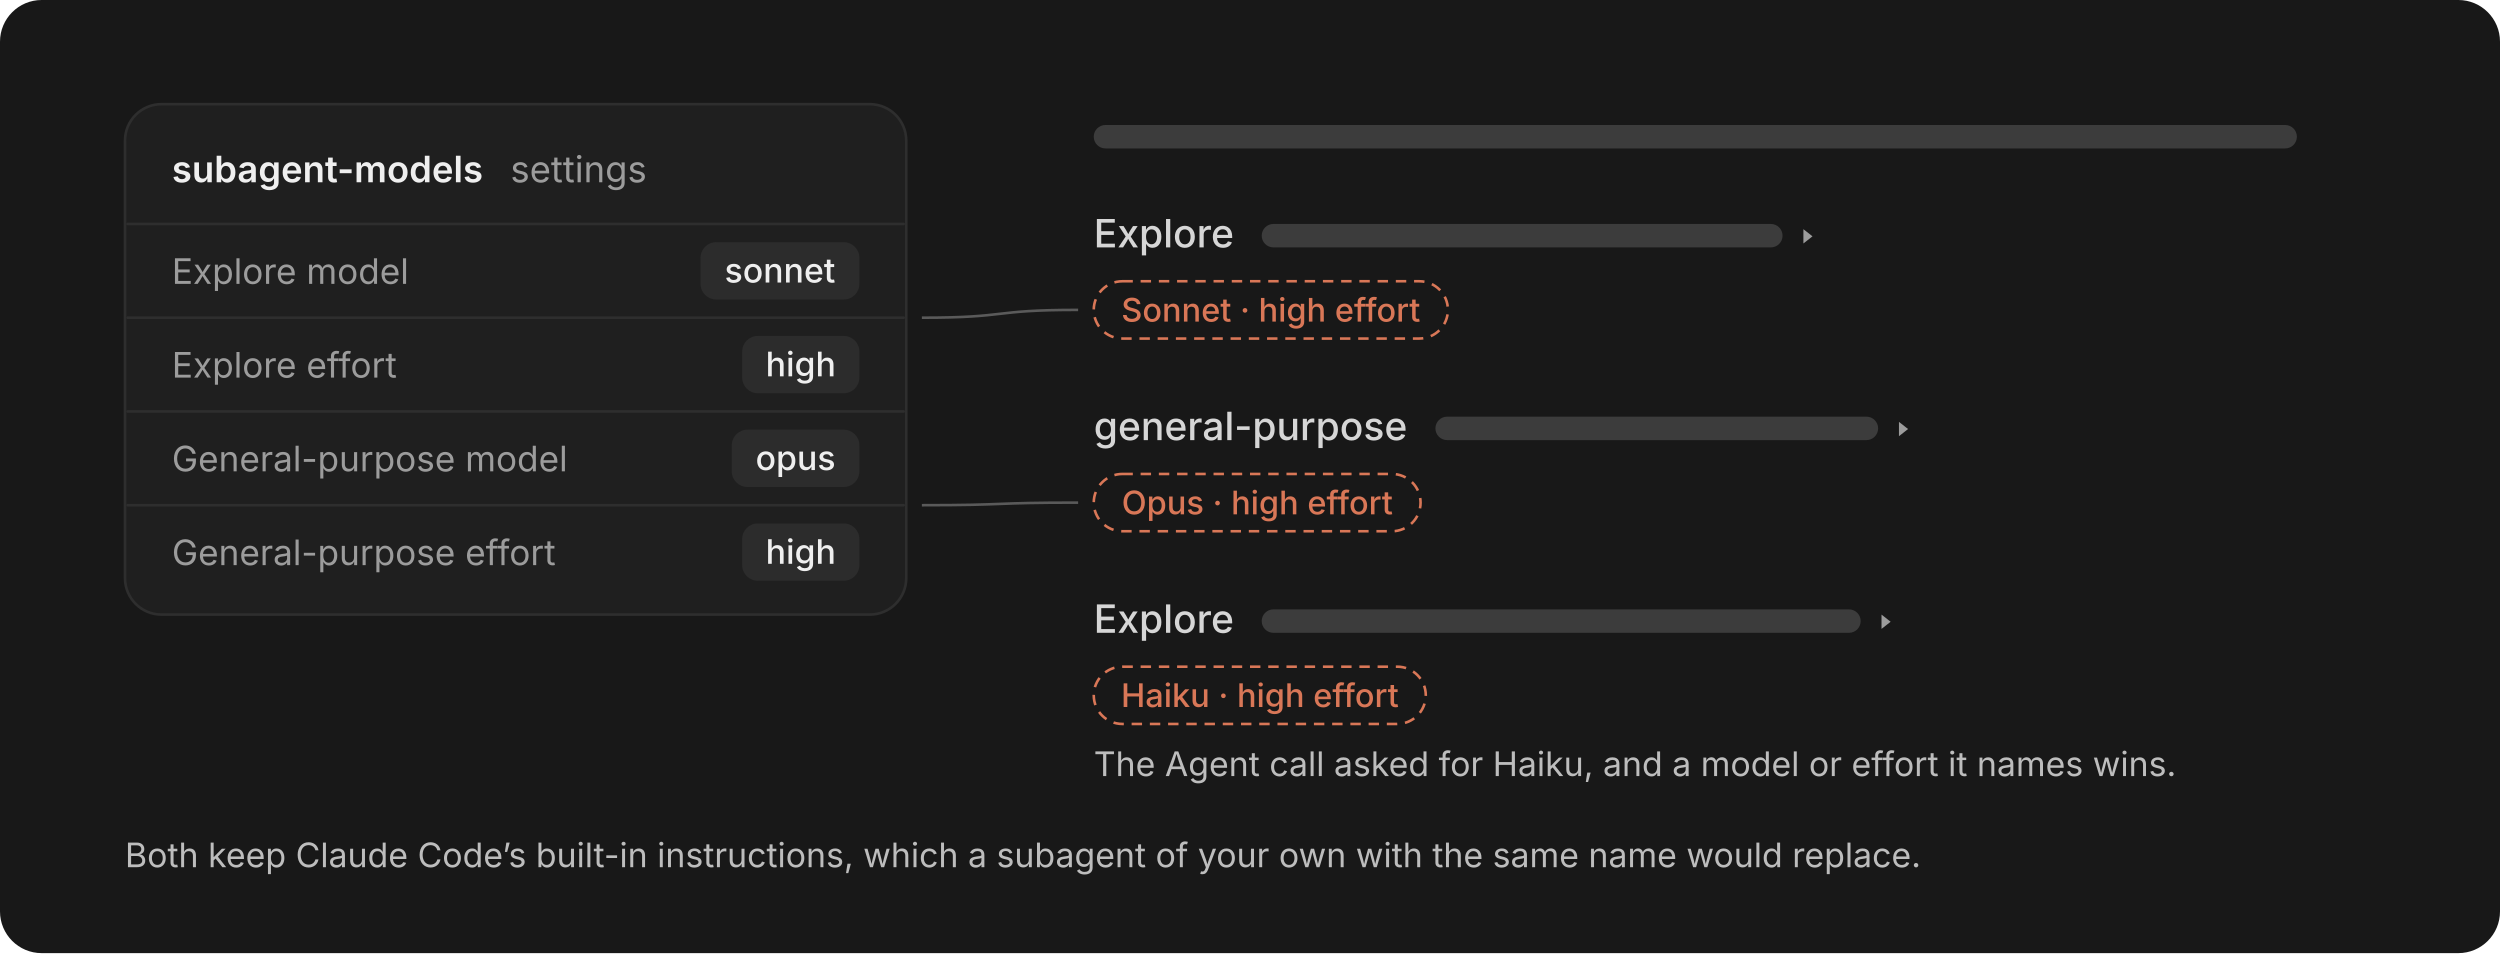
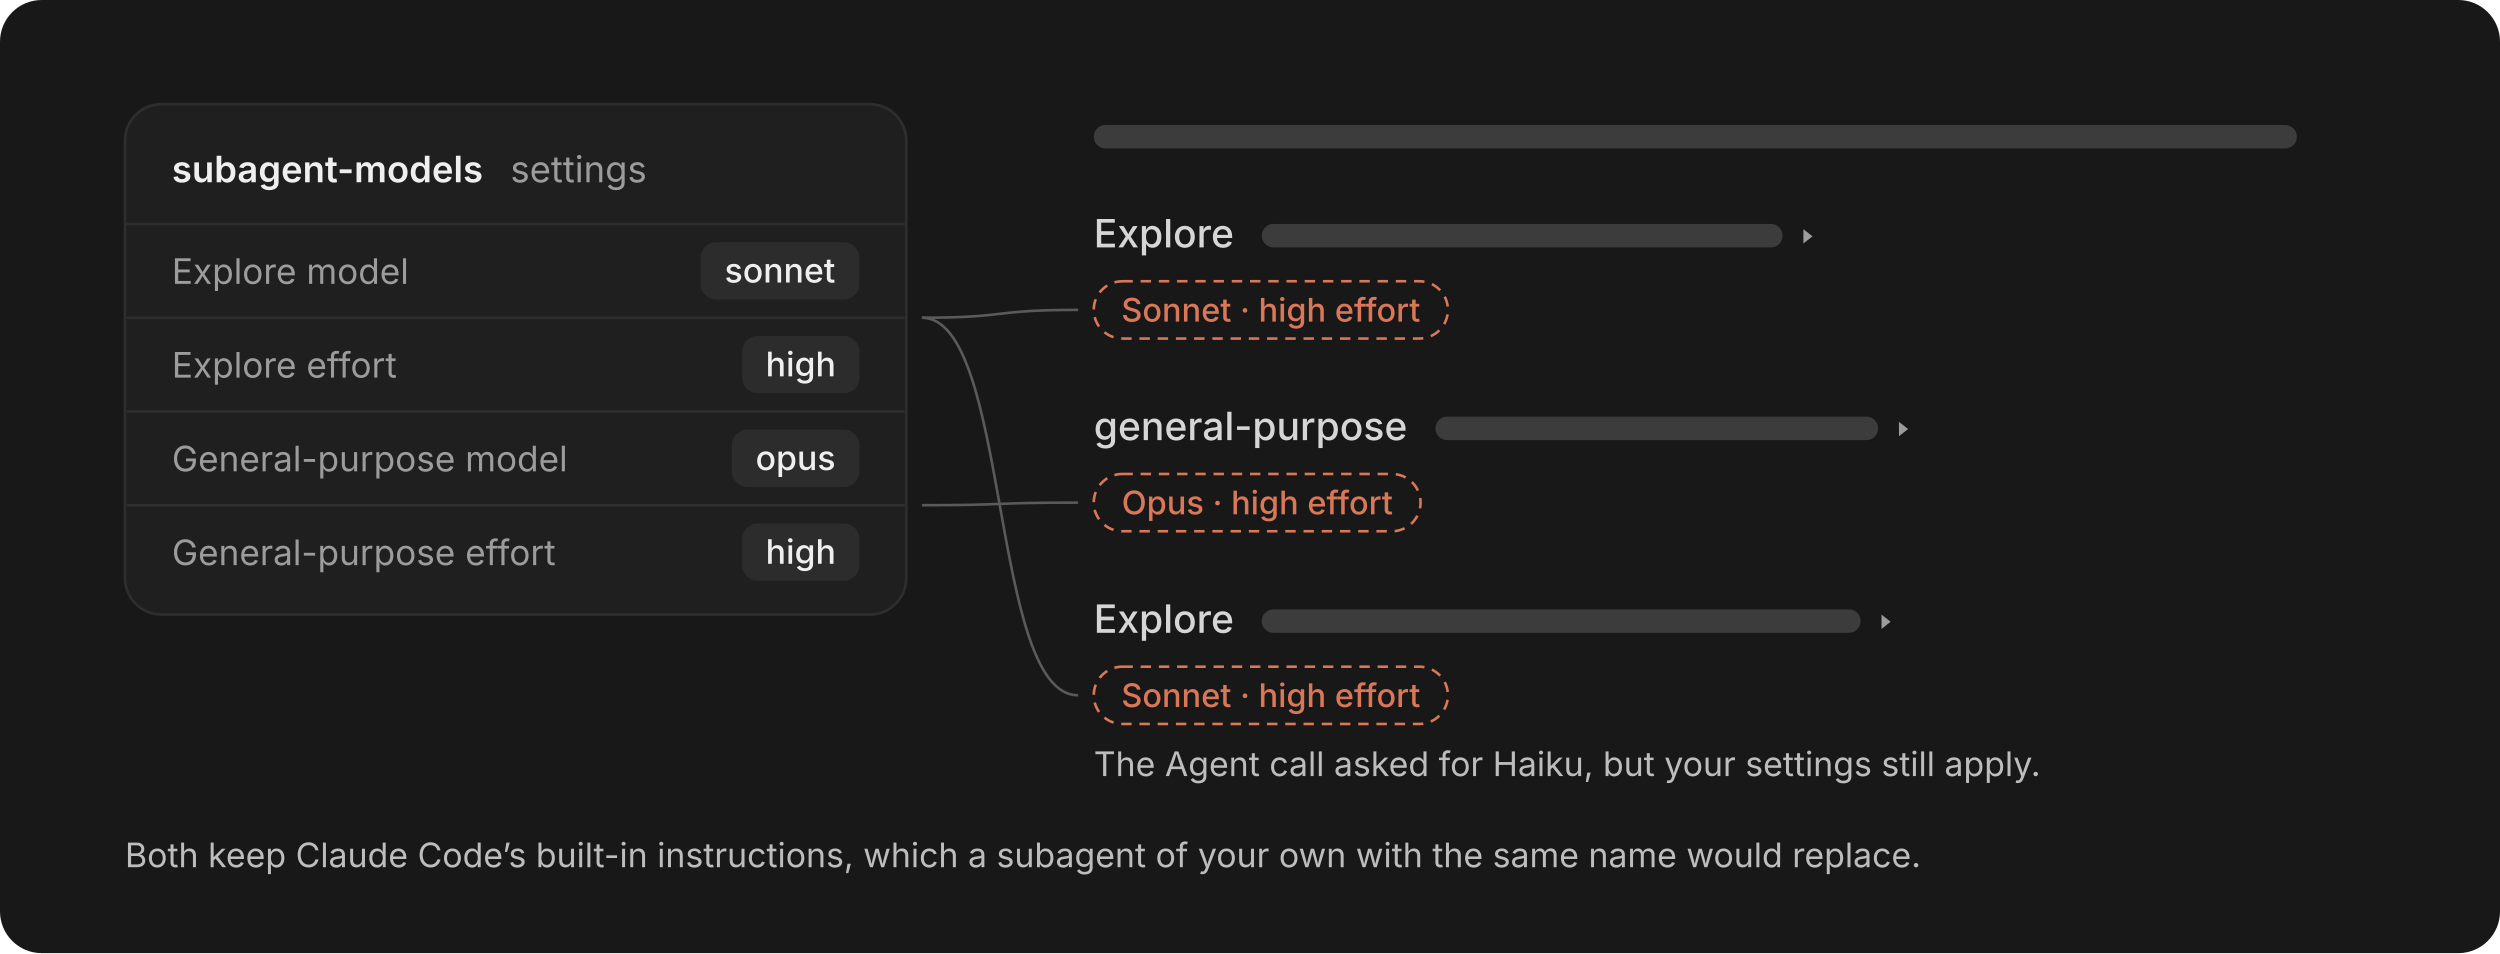
<svg xmlns="http://www.w3.org/2000/svg" width="960" height="366" viewBox="0 0 960 366" role="img" aria-labelledby="title desc">
  <style>text { font-family: -apple-system, BlinkMacSystemFont, "SF Pro Text", "Segoe UI", Inter, Helvetica, Arial, sans-serif; }</style>
  <rect width="960" height="366" rx="16" fill="#181818" />
  <rect x="48.0" y="40.0" width="300.0" height="196.0" rx="14" fill="#1f1f1f" stroke="#2e2e2e" stroke-width="1" />
  <text x="66.0" y="70.0" font-size="14" fill="#efefef" font-weight="600">subagent-models</text>
  <text x="196.0" y="70.0" font-size="14" fill="#9c9c9c">settings</text>
  <line x1="49.0" y1="86.0" x2="347.0" y2="86.0" stroke="#2e2e2e" stroke-width="1" stroke-linecap="round" />
  <text x="66.0" y="109.0" font-size="13.5" fill="#9c9c9c">Explore model</text>
  <rect x="269.0" y="93.0" width="61.0" height="22.0" rx="6" fill="#2c2c2c" />
  <text x="299.5" y="108.5" font-size="13" fill="#efefef" font-weight="500" text-anchor="middle">sonnet</text>
  <line x1="49.0" y1="122.0" x2="347.0" y2="122.0" stroke="#2e2e2e" stroke-width="1" stroke-linecap="round" />
  <text x="66.0" y="145.0" font-size="13.5" fill="#9c9c9c">Explore effort</text>
  <rect x="285.0" y="129.0" width="45.0" height="22.0" rx="6" fill="#2c2c2c" />
  <text x="307.5" y="144.5" font-size="13" fill="#efefef" font-weight="500" text-anchor="middle">high</text>
  <line x1="49.0" y1="158.0" x2="347.0" y2="158.0" stroke="#2e2e2e" stroke-width="1" stroke-linecap="round" />
  <text x="66.0" y="181.0" font-size="13.5" fill="#9c9c9c">General-purpose model</text>
  <rect x="281.0" y="165.0" width="49.0" height="22.0" rx="6" fill="#2c2c2c" />
  <text x="305.5" y="180.5" font-size="13" fill="#efefef" font-weight="500" text-anchor="middle">opus</text>
  <line x1="49.0" y1="194.0" x2="347.0" y2="194.0" stroke="#2e2e2e" stroke-width="1" stroke-linecap="round" />
  <text x="66.0" y="217.0" font-size="13.5" fill="#9c9c9c">General-purpose effort</text>
  <rect x="285.0" y="201.0" width="45.0" height="22.0" rx="6" fill="#2c2c2c" />
  <text x="307.5" y="216.5" font-size="13" fill="#efefef" font-weight="500" text-anchor="middle">high</text>
  <rect x="420.0" y="48.0" width="462.0" height="9.0" rx="4.5" fill="#3c3c3c" />
  <text x="420.0" y="95.0" font-size="15" fill="#d6d6d6" font-weight="500">Explore</text>
  <rect x="484.5" y="86.0" width="200.0" height="9.0" rx="4.5" fill="#3c3c3c" />
  <path d="M692.5 88.0 l3.5 2.75 l-3.5 2.75 z" fill="#9c9c9c" />
  <rect x="420.0" y="108.0" width="136.0" height="22.0" rx="11" fill="none" stroke="#D97757" stroke-width="1" stroke-dasharray="4 3" />
  <text x="488.0" y="123.5" font-size="12.5" fill="#D97757" font-weight="500" text-anchor="middle">Sonnet · high effort</text>
  <path d="M354.0 122.0 C388.0 122.0 380.0 119.0 414.0 119.0" fill="none" stroke="#5a5a5a" stroke-width="1" />
  <text x="420.0" y="169.0" font-size="15" fill="#d6d6d6" font-weight="500">general-purpose</text>
  <rect x="551.2" y="160.0" width="170.0" height="9.0" rx="4.5" fill="#3c3c3c" />
  <path d="M729.2 162.0 l3.5 2.75 l-3.5 2.75 z" fill="#9c9c9c" />
  <rect x="420.0" y="182.0" width="125.5" height="22.0" rx="11" fill="none" stroke="#D97757" stroke-width="1" stroke-dasharray="4 3" />
  <text x="482.8" y="197.5" font-size="12.5" fill="#D97757" font-weight="500" text-anchor="middle">Opus · high effort</text>
  <path d="M354.0 194.0 C388.0 194.0 380.0 193.0 414.0 193.0" fill="none" stroke="#5a5a5a" stroke-width="1" />
  <text x="420.0" y="243.0" font-size="15" fill="#d6d6d6" font-weight="500">Explore</text>
  <rect x="484.5" y="234.0" width="230.0" height="9.0" rx="4.5" fill="#3c3c3c" />
  <path d="M722.5 236.0 l3.5 2.75 l-3.5 2.75 z" fill="#9c9c9c" />
-   <rect x="420.0" y="256.0" width="127.5" height="22.0" rx="11" fill="none" stroke="#D97757" stroke-width="1" stroke-dasharray="4 3" />
-   <text x="483.8" y="271.5" font-size="12.5" fill="#D97757" font-weight="500" text-anchor="middle">Haiku · high effort</text>
-   <text x="420.0" y="298.0" font-size="13" fill="#bdbdbd">The Agent call asked for Haiku, and a model or effort it names wins.</text>
+   <rect x="420.0" y="256.0" width="136.0" height="22.0" rx="11" fill="none" stroke="#D97757" stroke-width="1" stroke-dasharray="4 3" />
+   <text x="488.0" y="271.5" font-size="12.5" fill="#D97757" font-weight="500" text-anchor="middle">Sonnet · high effort</text>
+   <path d="M354.0 122.0 C388.0 122.0 380.0 267.0 414.0 267.0" fill="none" stroke="#5a5a5a" stroke-width="1" />
+   <text x="420.0" y="298.0" font-size="13" fill="#bdbdbd">The Agent call asked for Haiku, but your settings still apply.</text>
  <text x="48.0" y="333.0" font-size="13" fill="#bdbdbd">Both keep Claude Code’s built-in instructions, which a subagent of your own with the same name would replace.</text>
</svg>
